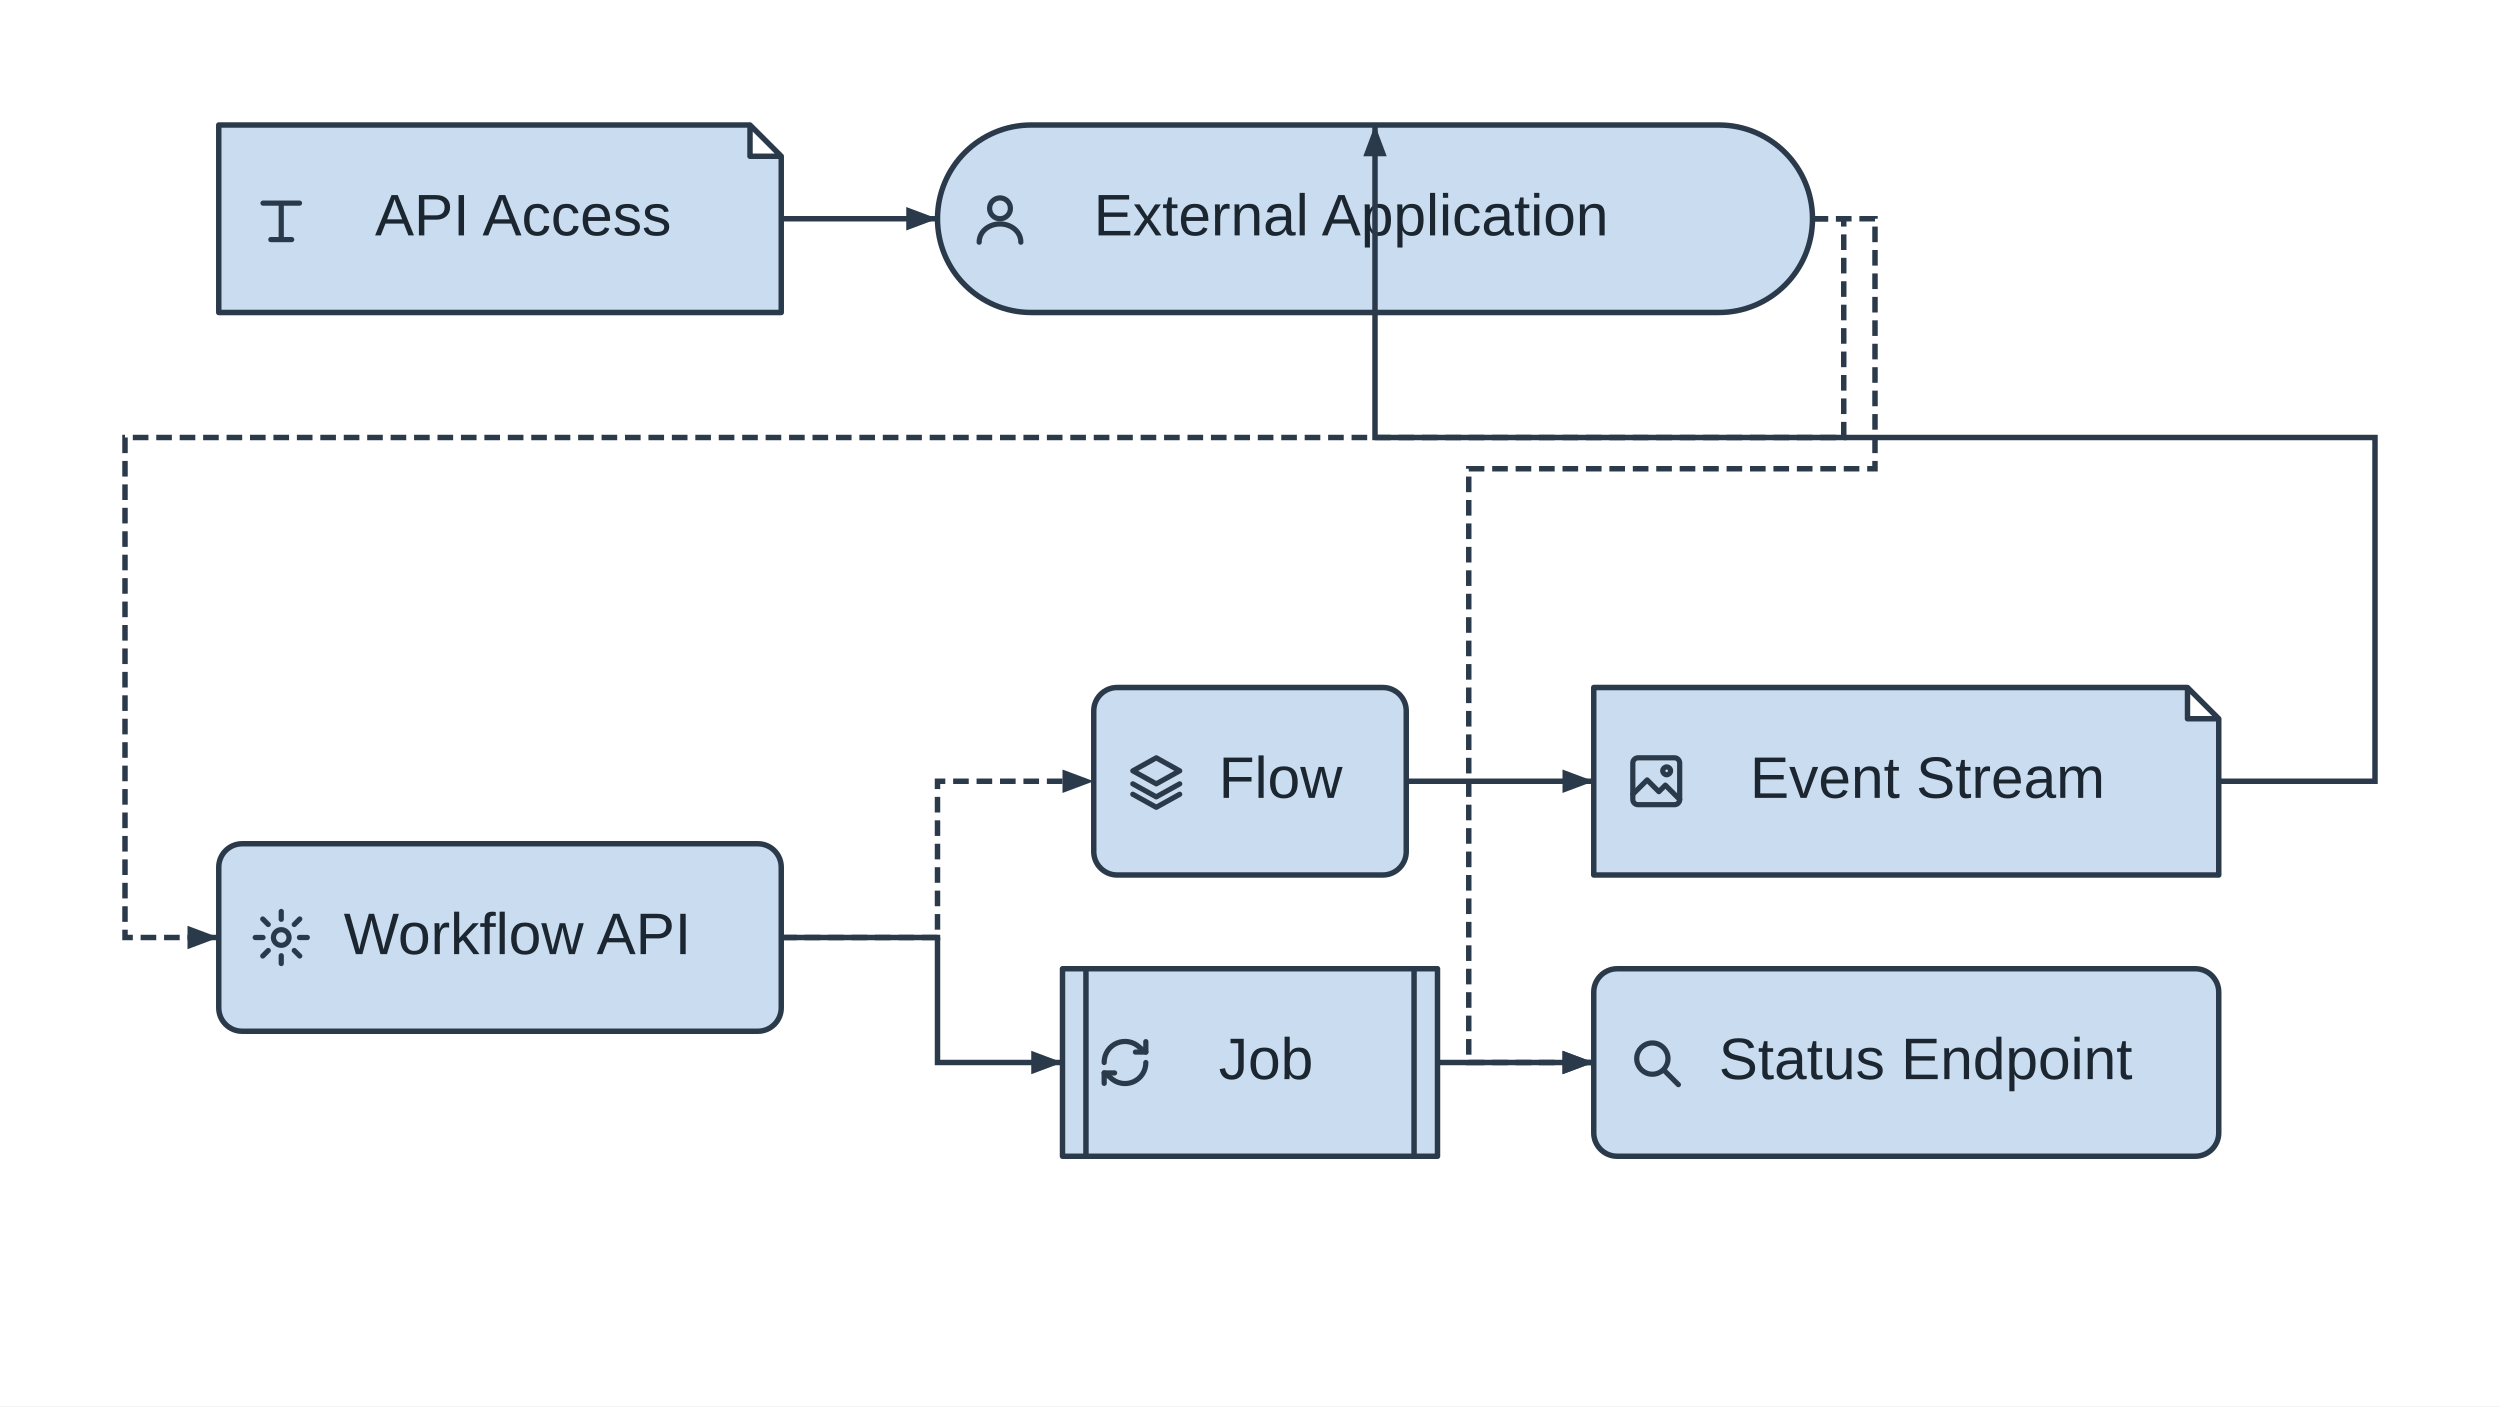
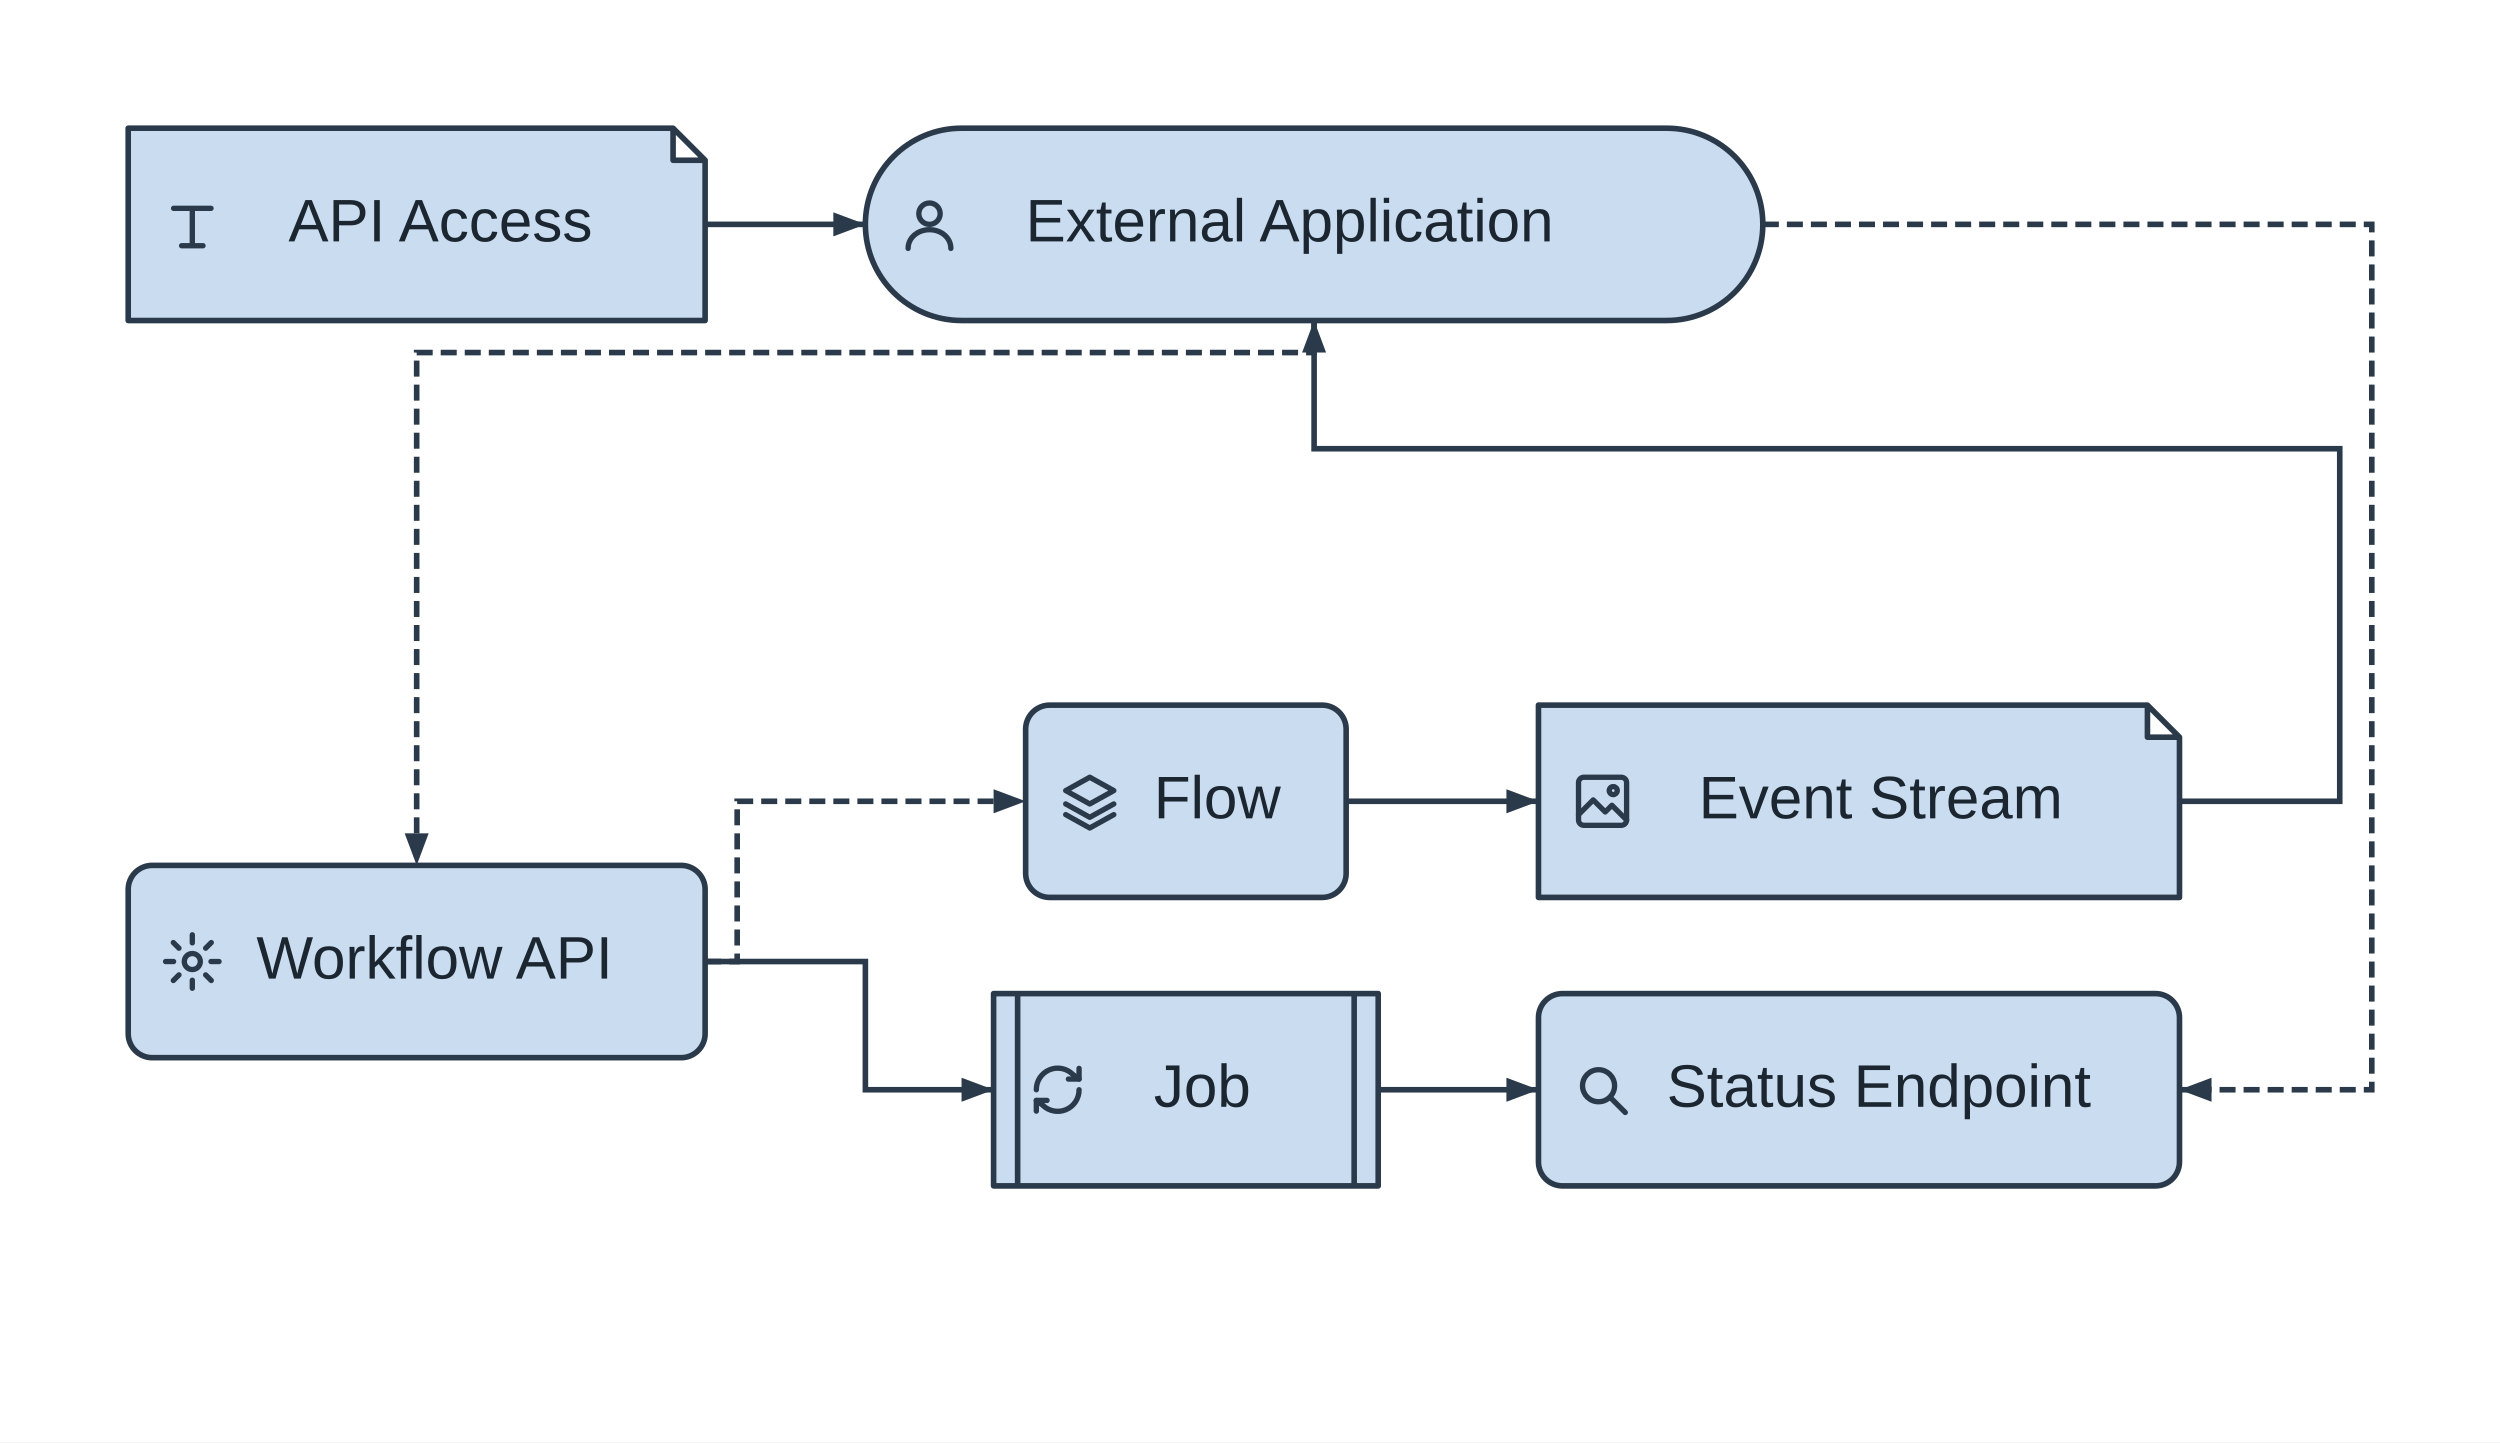
- <svg xmlns="http://www.w3.org/2000/svg" width="640" height="360" viewBox="0 0 640 360" font-family="IBM Plex Sans, Helvetica Neue, Arial, sans-serif" data-figtree="1">
-   <rect id="background" x="0" y="0" width="640" height="360" fill="#FFFFFF" data-role="background" />
+ <svg xmlns="http://www.w3.org/2000/svg" width="624" height="360" viewBox="0 0 624 360" font-family="IBM Plex Sans, Helvetica Neue, Arial, sans-serif" data-figtree="1">
+   <rect id="background" x="0" y="0" width="624" height="360" fill="#FFFFFF" data-role="background" />
  <defs>
    <marker id="figtree-arrow" markerWidth="8" markerHeight="6" refX="8" refY="3" orient="auto" markerUnits="userSpaceOnUse">
      <path d="M0,0 L8,3 L0,6 z" fill="#2B3A4A" />
    </marker>
    <symbol id="icon-gear" viewBox="0 0 24 24" fill="none" stroke="currentColor" stroke-width="2" stroke-linecap="round" stroke-linejoin="round">
      <circle cx="12" cy="12" r="3" />
      <path d="M12 2v3M12 19v3M2 12h3M19 12h3M4.9 4.9l2.1 2.1M17 17l2.1 2.1M4.9 19.1L7 17M17 7l2.1-2.1" />
    </symbol>
    <symbol id="icon-layers" viewBox="0 0 24 24" fill="none" stroke="currentColor" stroke-width="2" stroke-linecap="round" stroke-linejoin="round">
      <path d="M12 3l9 5-9 5-9-5z" />
      <path d="M3 13l9 5 9-5" />
      <path d="M3 17l9 5 9-5" />
    </symbol>
    <symbol id="icon-loop" viewBox="0 0 24 24" fill="none" stroke="currentColor" stroke-width="2" stroke-linecap="round" stroke-linejoin="round">
      <path d="M4 12a8 8 0 0 1 13.7-5.7L20 8" />
      <path d="M20 4v4h-4" />
      <path d="M20 12a8 8 0 0 1-13.7 5.7L4 16" />
      <path d="M4 20v-4h4" />
    </symbol>
    <symbol id="icon-render" viewBox="0 0 24 24" fill="none" stroke="currentColor" stroke-width="2" stroke-linecap="round" stroke-linejoin="round">
      <rect x="3" y="3" width="18" height="18" rx="2" />
      <circle cx="16" cy="8" r="1.5" />
      <polyline points="3 17 8.5 11.5 13 16 15.5 13.5 21 19" />
    </symbol>
    <symbol id="icon-search" viewBox="0 0 24 24" fill="none" stroke="currentColor" stroke-width="2" stroke-linecap="round" stroke-linejoin="round">
      <circle cx="10.5" cy="10.5" r="6" />
      <path d="M15 15l5.5 5.5" />
    </symbol>
    <symbol id="icon-text" viewBox="0 0 24 24" fill="none" stroke="currentColor" stroke-width="2" stroke-linecap="round" stroke-linejoin="round">
      <path d="M5 6h14M12 6v14M8 20h8" />
    </symbol>
    <symbol id="icon-user" viewBox="0 0 24 24" fill="none" stroke="currentColor" stroke-width="2" stroke-linecap="round" stroke-linejoin="round">
      <circle cx="12" cy="8" r="4" />
      <path d="M4 21c0-4 3.6-7 8-7s8 3 8 7" />
    </symbol>
  </defs>
-   <g id="n1" data-bbox="0 0 640 360">
-     <g id="n2" transform="translate(56,32)" data-bbox="56 32 144 48" data-label="API Access">
+   <g id="n1" data-bbox="0 0 624 360">
+     <g id="n2" transform="translate(32,32)" data-bbox="32 32 144 48" data-label="API Access">
      <path id="n2.block" d="M0,0 H136 L144,8 V48 H0 Z M136,0 V8 H144" fill="#C9DCF0" stroke="#2B3A4A" stroke-width="1.4" stroke-linejoin="round" data-role="block" data-kind="document" data-bbox="0 0 144 48" data-component="API Access" />
      <use id="n2.icon" href="#icon-text" x="8" y="16" width="16" height="16" color="#2B3A4A" data-role="icon" />
      <text id="n2.label" x="40" y="24" font-family="IBM Plex Sans, Helvetica Neue, Arial, sans-serif" font-size="15" text-anchor="start" dominant-baseline="middle" fill="#1C2630" data-kind="label" data-max-width="108">API Access</text>
    </g>
-     <g id="n3" transform="translate(240,32)" data-bbox="240 32 224 48" data-label="External Application">
+     <g id="n3" transform="translate(216,32)" data-bbox="216 32 224 48" data-label="External Application">
      <path id="n3.block" d="M24,0 H200 A24,24 0 0 1 200,48 H24 A24,24 0 0 1 24,0 Z" fill="#C9DCF0" stroke="#2B3A4A" stroke-width="1.4" stroke-linejoin="round" data-role="block" data-kind="terminal" data-bbox="0 0 224 48" data-component="External Application" />
      <use id="n3.icon" href="#icon-user" x="8" y="16" width="16" height="16" color="#2B3A4A" data-role="icon" />
      <text id="n3.label" x="40" y="24" font-family="IBM Plex Sans, Helvetica Neue, Arial, sans-serif" font-size="15" text-anchor="start" dominant-baseline="middle" fill="#1C2630" data-kind="label" data-max-width="188">External Application</text>
    </g>
-     <g id="n4" transform="translate(56,216)" data-bbox="56 216 144 48" data-label="Workflow API">
+     <g id="n4" transform="translate(32,216)" data-bbox="32 216 144 48" data-label="Workflow API">
      <rect id="n4.block" x="0" y="0" width="144" height="48" fill="#C9DCF0" stroke="#2B3A4A" stroke-width="1.4" data-role="block" rx="6" data-component="Workflow API" />
      <use id="n4.icon" href="#icon-gear" x="8" y="16" width="16" height="16" color="#2B3A4A" data-role="icon" />
      <text id="n4.label" x="32" y="24" font-family="IBM Plex Sans, Helvetica Neue, Arial, sans-serif" font-size="15" text-anchor="start" dominant-baseline="middle" fill="#1C2630" data-kind="label" data-max-width="124">Workflow API</text>
    </g>
-     <g id="n5" transform="translate(240,144)" data-bbox="240 144 360 184" data-label="Flow, Job, Event Stream, Status Endpoint">
+     <g id="n5" transform="translate(216,144)" data-bbox="216 144 360 184" data-label="Flow, Job, Event Stream, Status Endpoint">
      <g id="n6" transform="translate(40,32)" data-bbox="40 32 80 48" data-label="Flow">
        <rect id="n6.block" x="0" y="0" width="80" height="48" fill="#C9DCF0" stroke="#2B3A4A" stroke-width="1.4" data-role="block" rx="6" data-component="Flow" />
        <use id="n6.icon" href="#icon-layers" x="8" y="16" width="16" height="16" color="#2B3A4A" data-role="icon" />
        <text id="n6.label" x="32" y="24" font-family="IBM Plex Sans, Helvetica Neue, Arial, sans-serif" font-size="15" text-anchor="start" dominant-baseline="middle" fill="#1C2630" data-kind="label" data-max-width="60">Flow</text>
      </g>
      <g id="n7" transform="translate(32,104)" data-bbox="32 104 96 48" data-label="Job">
        <path id="n7.block" d="M0,0 H96 V48 H0 Z M6,0 V48 M90,0 V48" fill="#C9DCF0" stroke="#2B3A4A" stroke-width="1.4" stroke-linejoin="round" data-role="block" data-kind="process" data-bbox="0 0 96 48" data-component="Job" />
        <use id="n7.icon" href="#icon-loop" x="8" y="16" width="16" height="16" color="#2B3A4A" data-role="icon" />
        <text id="n7.label" x="40" y="24" font-family="IBM Plex Sans, Helvetica Neue, Arial, sans-serif" font-size="15" text-anchor="start" dominant-baseline="middle" fill="#1C2630" data-kind="label" data-max-width="60">Job</text>
      </g>
      <g id="n8" transform="translate(168,32)" data-bbox="168 32 160 48" data-label="Event Stream">
        <path id="n8.block" d="M0,0 H152 L160,8 V48 H0 Z M152,0 V8 H160" fill="#C9DCF0" stroke="#2B3A4A" stroke-width="1.4" stroke-linejoin="round" data-role="block" data-kind="document" data-bbox="0 0 160 48" data-component="Event Stream" />
        <use id="n8.icon" href="#icon-render" x="8" y="16" width="16" height="16" color="#2B3A4A" data-role="icon" />
        <text id="n8.label" x="40" y="24" font-family="IBM Plex Sans, Helvetica Neue, Arial, sans-serif" font-size="15" text-anchor="start" dominant-baseline="middle" fill="#1C2630" data-kind="label" data-max-width="124">Event Stream</text>
      </g>
      <g id="n9" transform="translate(168,104)" data-bbox="168 104 160 48" data-label="Status Endpoint">
        <rect id="n9.block" x="0" y="0" width="160" height="48" fill="#C9DCF0" stroke="#2B3A4A" stroke-width="1.4" data-role="block" rx="6" data-component="Status Endpoint" />
        <use id="n9.icon" href="#icon-search" x="8" y="16" width="16" height="16" color="#2B3A4A" data-role="icon" />
        <text id="n9.label" x="32" y="24" font-family="IBM Plex Sans, Helvetica Neue, Arial, sans-serif" font-size="15" text-anchor="start" dominant-baseline="middle" fill="#1C2630" data-kind="label" data-max-width="140">Status Endpoint</text>
      </g>
      <path id="n5.arrow0" d="M120,56 H168" fill="none" stroke="#2B3A4A" stroke-width="1.4" data-flow="data" marker-end="url(#figtree-arrow)" data-from="n6.right" data-to="n8.left" />
      <path id="n5.arrow1" d="M128,128 H168" fill="none" stroke="#2B3A4A" stroke-width="1.4" data-flow="data" marker-end="url(#figtree-arrow)" data-from="n7.right" data-to="n9.left" />
    </g>
-     <path id="n1.arrow0" d="M200,56 H240" fill="none" stroke="#2B3A4A" stroke-width="1.4" data-flow="data" marker-end="url(#figtree-arrow)" data-from="n2.right" data-to="n3.left" />
-     <path id="n1.arrow1" d="M464,56 H472 V112 H32 V240 H56" fill="none" stroke="#2B3A4A" stroke-width="1.4" data-flow="control" stroke-dasharray="4 2" marker-end="url(#figtree-arrow)" data-from="n3.right" data-to="n4.left" />
-     <path id="n1.arrow2" d="M200,240 H240 V200 H280" fill="none" stroke="#2B3A4A" stroke-width="1.4" data-flow="control" stroke-dasharray="4 2" marker-end="url(#figtree-arrow)" data-from="n4.right" data-to="n6.left" />
-     <path id="n1.arrow3" d="M568,200 H608 V112 H352 V32" fill="none" stroke="#2B3A4A" stroke-width="1.4" data-flow="data" marker-end="url(#figtree-arrow)" data-from="n8.right" data-to="n3.top" />
-     <path id="n1.arrow4" d="M200,240 H240 V272 H272" fill="none" stroke="#2B3A4A" stroke-width="1.4" data-flow="data" marker-end="url(#figtree-arrow)" data-from="n4.right" data-to="n7.left" />
-     <path id="n1.arrow5" d="M464,56 H480 V120 H376 V272 H408" fill="none" stroke="#2B3A4A" stroke-width="1.4" data-flow="control" stroke-dasharray="4 2" marker-end="url(#figtree-arrow)" data-from="n3.right" data-to="n9.left" />
+     <path id="n1.arrow0" d="M176,56 H216" fill="none" stroke="#2B3A4A" stroke-width="1.4" data-flow="data" marker-end="url(#figtree-arrow)" data-from="n2.right" data-to="n3.left" />
+     <path id="n1.arrow1" d="M328,80 V88 H104 V216" fill="none" stroke="#2B3A4A" stroke-width="1.4" data-flow="control" stroke-dasharray="4 2" marker-end="url(#figtree-arrow)" data-from="n3.bottom" data-to="n4.top" />
+     <path id="n1.arrow2" d="M176,240 H184 V200 H256" fill="none" stroke="#2B3A4A" stroke-width="1.4" data-flow="control" stroke-dasharray="4 2" marker-end="url(#figtree-arrow)" data-from="n4.right" data-to="n6.left" />
+     <path id="n1.arrow3" d="M544,200 H584 V112 H328 V80" fill="none" stroke="#2B3A4A" stroke-width="1.4" data-flow="data" marker-end="url(#figtree-arrow)" data-from="n8.right" data-to="n3.bottom" />
+     <path id="n1.arrow4" d="M176,240 H216 V272 H248" fill="none" stroke="#2B3A4A" stroke-width="1.4" data-flow="data" marker-end="url(#figtree-arrow)" data-from="n4.right" data-to="n7.left" />
+     <path id="n1.arrow5" d="M440,56 H592 V272 H544" fill="none" stroke="#2B3A4A" stroke-width="1.4" data-flow="control" stroke-dasharray="4 2" marker-end="url(#figtree-arrow)" data-from="n3.right" data-to="n9.right" />
  </g>
</svg>
